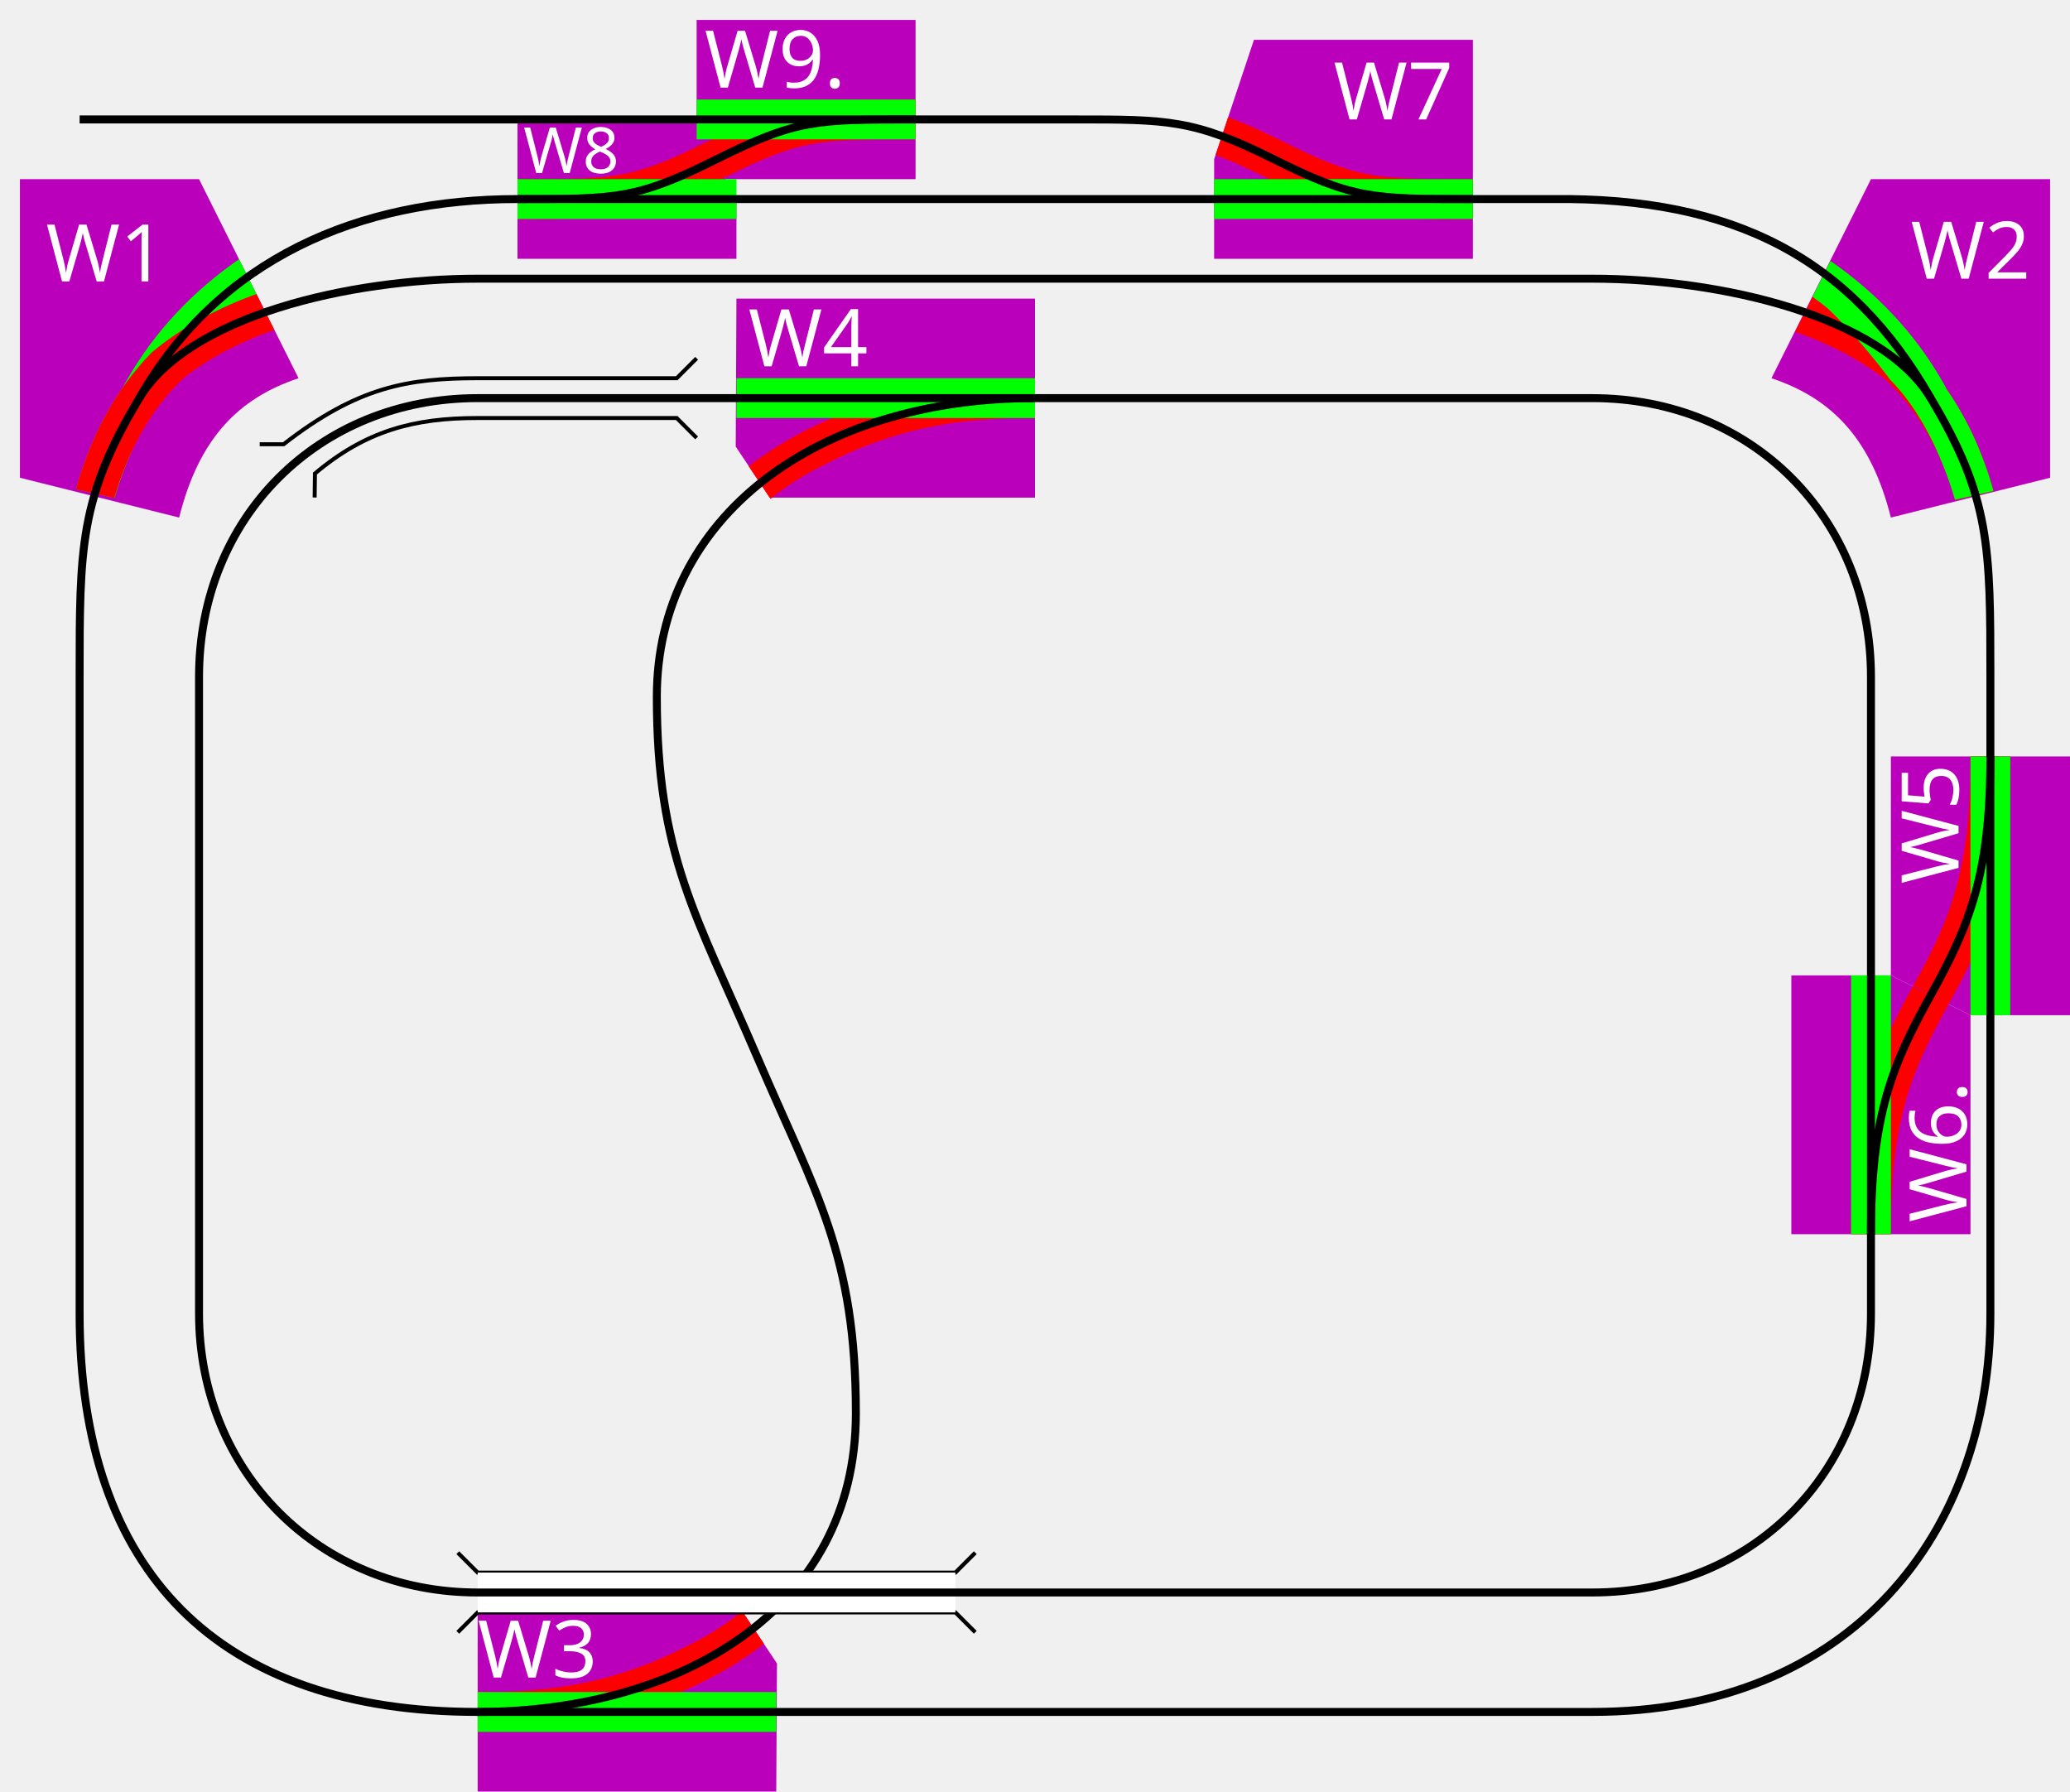
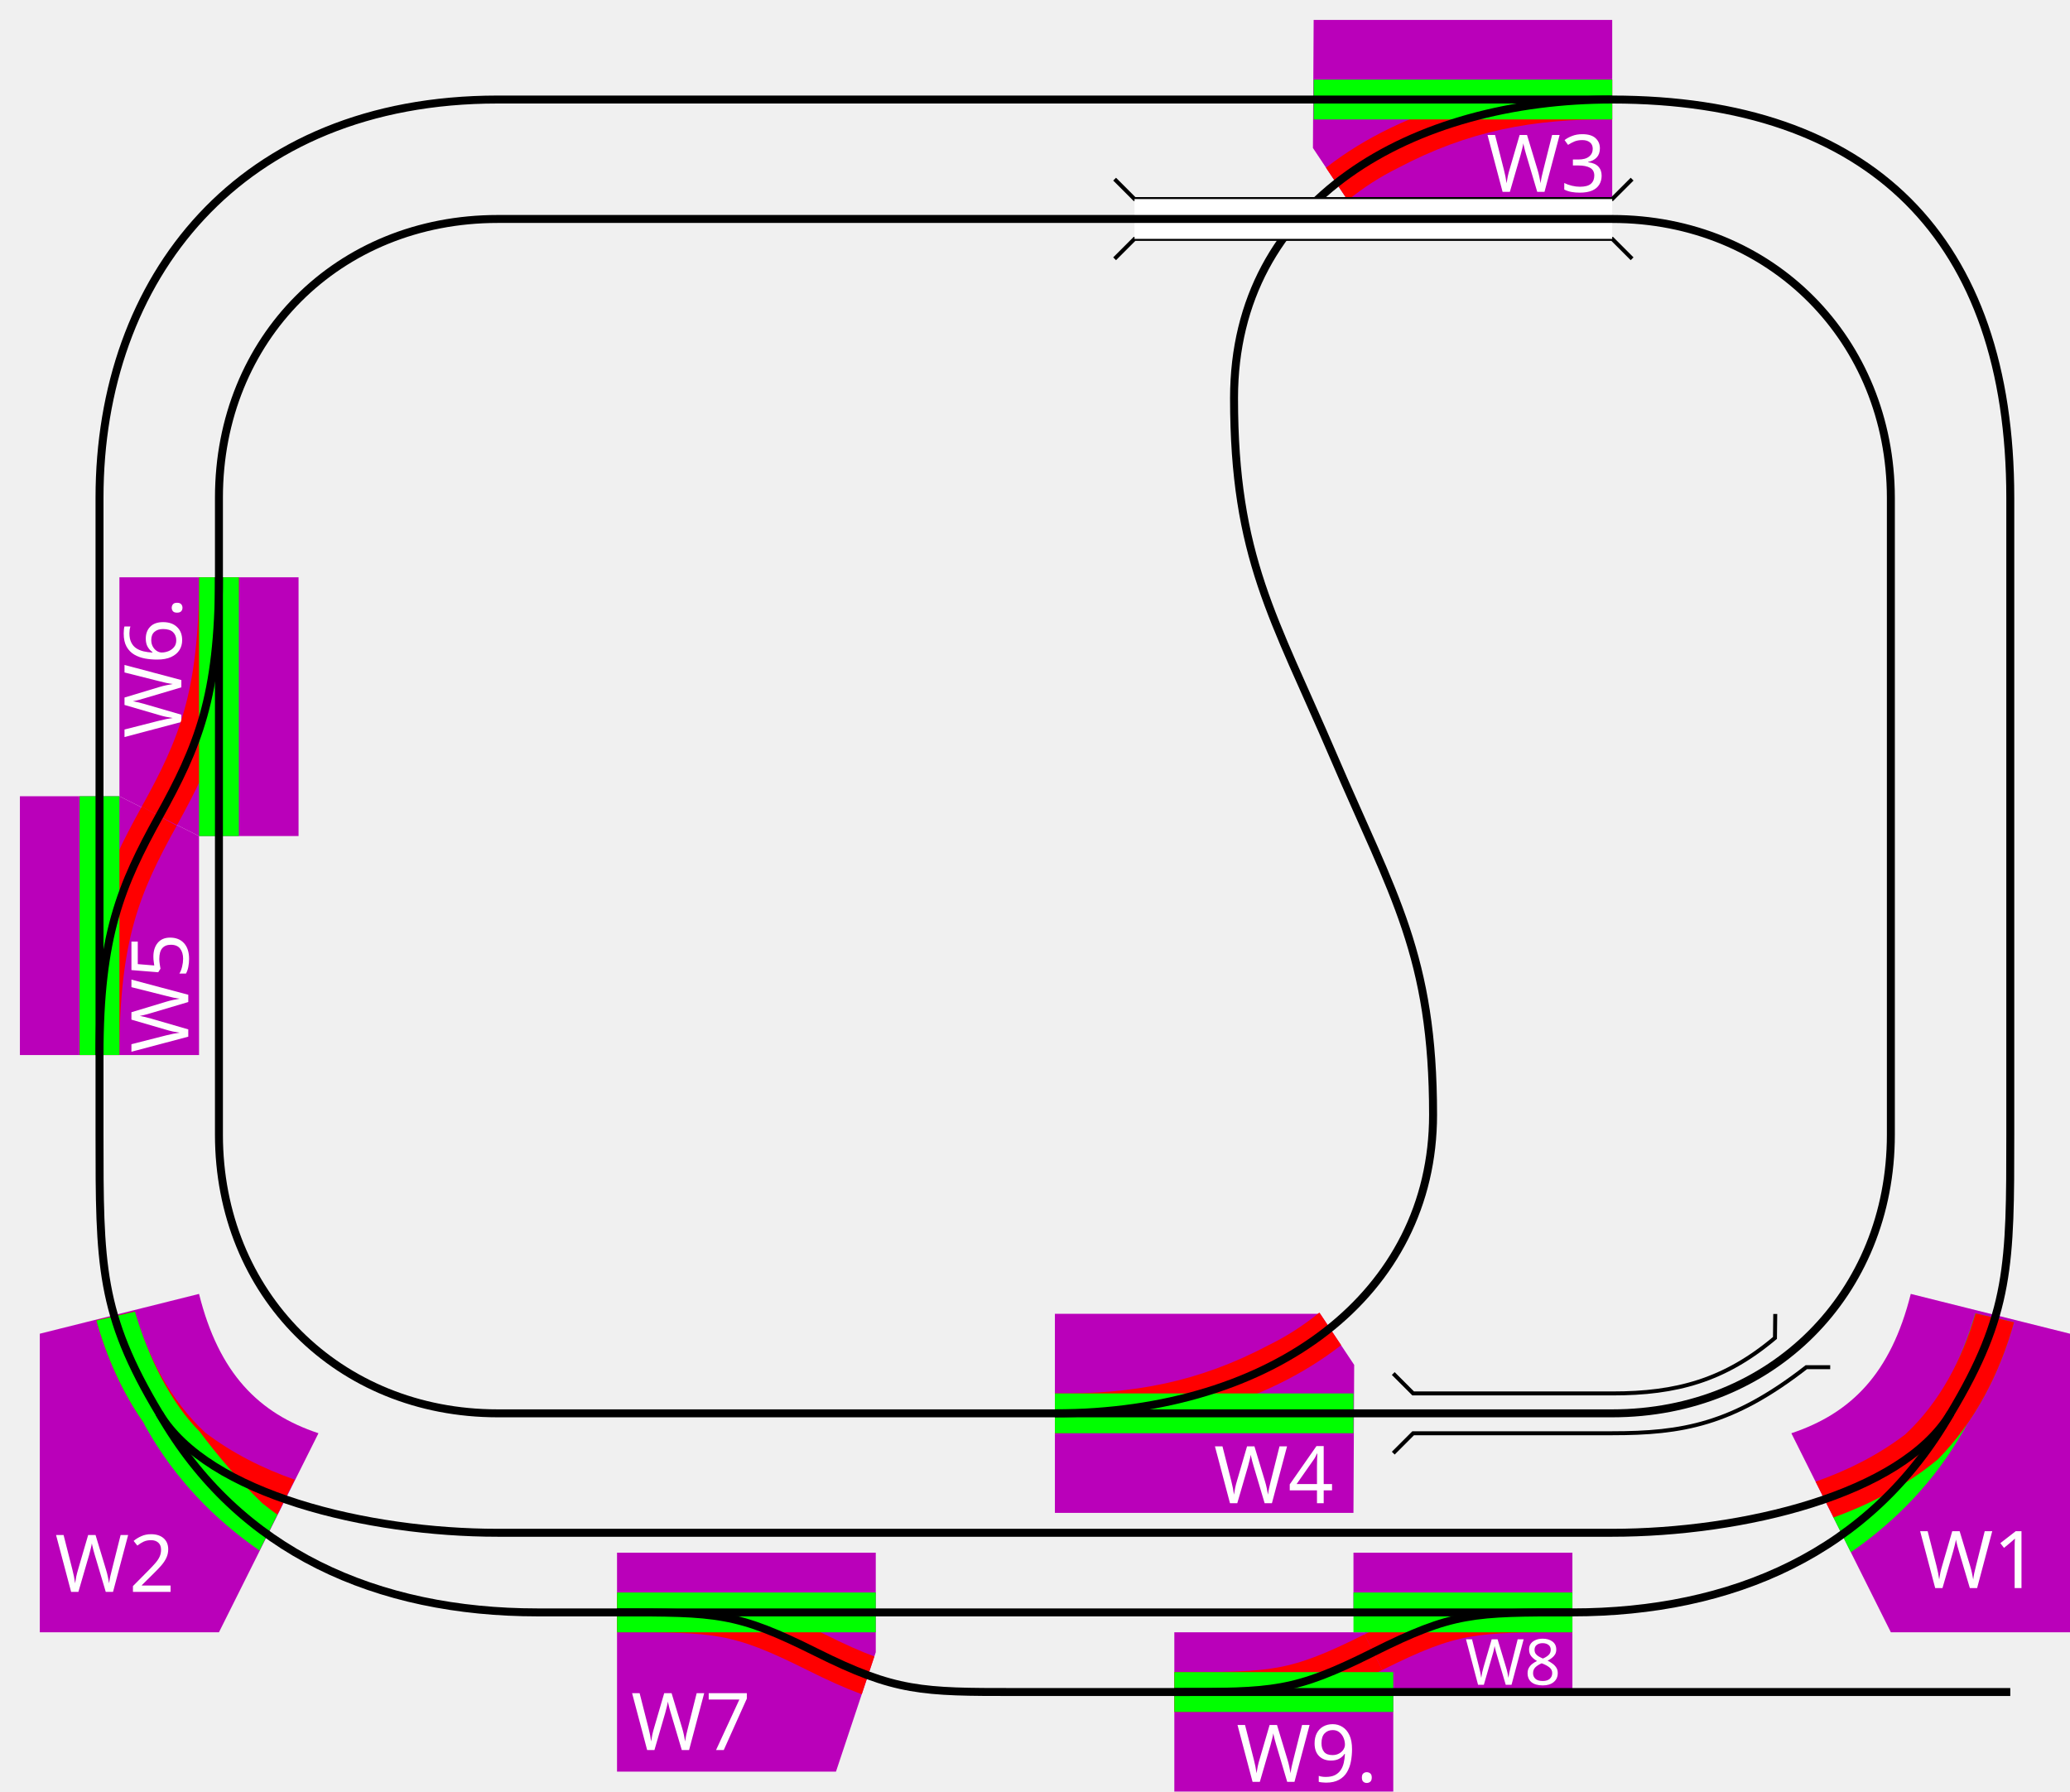
<svg xmlns="http://www.w3.org/2000/svg" width="520" height="450" id="svg2" version="1.1" enable-background="new">
  <defs id="defs4">
    <clipPath clipPathUnits="userSpaceOnUse" id="clipPath3838">
      <path style="fill:#ff00ff;fill-opacity:1;stroke:none" d="m 315,10 -10,30 0,20 65,0 0,-50 z" id="path3840" />
    </clipPath>
  </defs>
  <g id="layer_switch_9_link" style="display:inline">
-     <path style="fill:#ba00ba;fill-opacity:1;stroke:none;display:inline" d="M 230,45 182.316,45 175,30.119 l 0,-25.119 55,0 z" id="path3947-5" />
-     <text id="text3955-8-0-4-9-2" y="22" x="177" style="font-size:20px;font-style:normal;font-weight:normal;line-height:125%;letter-spacing:0px;word-spacing:0px;fill:#ffffff;fill-opacity:1;stroke:none;display:inline;font-family:Sans" xml:space="preserve">
-       <tspan style="font-weight:normal;fill:#ffffff;fill-opacity:1;-inkscape-font-specification:Sans" y="22" x="177" id="tspan3957-2-8-31-6-8">W9.</tspan>
+     <path style="fill:#ba00ba;fill-opacity:1;stroke:none;display:inline" d="m 295,410 47.684,0 L 350,424.881 350,450 l -55,0 z" id="path3947-5" />
+     <text id="text3955-8-0-4-9-2" y="447.561" x="310.637" style="font-size:20px;font-style:normal;font-weight:normal;line-height:125%;letter-spacing:0px;word-spacing:0px;fill:#ffffff;fill-opacity:1;stroke:none;display:inline;font-family:Sans" xml:space="preserve">
+       <tspan style="font-weight:normal;fill:#ffffff;fill-opacity:1;-inkscape-font-specification:Sans" y="447.561" x="310.637" id="tspan3957-2-8-31-6-8">W9.</tspan>
    </text>
  </g>
  <g id="layer_switch_8_link" style="display:inline">
-     <path style="fill:#ba00ba;fill-opacity:1;stroke:none" d="M 130,30 175.184,30 185,50.511 185,65 130,65 z" id="path3947" />
-     <text id="text3955-8-0-4-9" y="43.466" x="131.489" style="font-size:20px;font-style:normal;font-weight:normal;line-height:125%;letter-spacing:0px;word-spacing:0px;fill:#ffffff;fill-opacity:1;stroke:none;display:inline;font-family:Sans" xml:space="preserve">
-       <tspan style="font-size:16px;font-weight:normal;fill:#ffffff;fill-opacity:1;-inkscape-font-specification:Sans" y="43.466" x="131.489" id="tspan3957-2-8-31-6">W8</tspan>
+     <path style="fill:#ba00ba;fill-opacity:1;stroke:none" d="M 395,425 349.816,425 340,404.489 340,390 l 55,0 z" id="path3947" />
+     <text id="text3955-8-0-4-9" y="423.183" x="368.082" style="font-size:20px;font-style:normal;font-weight:normal;line-height:125%;letter-spacing:0px;word-spacing:0px;fill:#ffffff;fill-opacity:1;stroke:none;display:inline;font-family:Sans" xml:space="preserve">
+       <tspan style="font-size:16px;font-weight:normal;fill:#ffffff;fill-opacity:1;-inkscape-font-specification:Sans" y="423.183" x="368.082" id="tspan3957-2-8-31-6">W8</tspan>
    </text>
  </g>
  <g id="layer_switch_9_1" style="display:inline" pointer-events="none">
-     <path style="fill:none;stroke:#ff0000;stroke-width:10;stroke-linecap:butt;stroke-linejoin:miter;stroke-miterlimit:4;stroke-opacity:1;stroke-dasharray:none;display:inline" d="m 230,30 c -25,-10e-6 -30,0 -50,10" id="path3848-5-7" />
+     <path style="fill:none;stroke:#ff0000;stroke-width:10;stroke-linecap:butt;stroke-linejoin:miter;stroke-miterlimit:4;stroke-opacity:1;stroke-dasharray:none;display:inline" d="m 295,425 c 25,10e-6 30,0 50,-10" id="path3848-5-7" />
  </g>
  <g id="layer_switch_9_0" style="display:inline" pointer-events="none">
-     <rect style="fill:#00ff00;fill-opacity:1;stroke:none" id="rect3045-8-6" width="55" height="10" x="175" y="25" />
+     <rect style="fill:#00ff00;fill-opacity:1;stroke:none" id="rect3045-8-6" width="55" height="10" x="-350" y="-430" transform="scale(-1,-1)" />
  </g>
  <g id="layer_switch_8_1" style="display:inline" pointer-events="none">
-     <path style="fill:none;stroke:#ff0000;stroke-width:10;stroke-linecap:butt;stroke-linejoin:miter;stroke-miterlimit:4;stroke-opacity:1;stroke-dasharray:none;display:inline" d="m 130,50 c 25,1e-5 30,0 50,-10" id="path3848-5" />
+     <path style="fill:none;stroke:#ff0000;stroke-width:10;stroke-linecap:butt;stroke-linejoin:miter;stroke-miterlimit:4;stroke-opacity:1;stroke-dasharray:none;display:inline" d="m 395,405 c -25,-10e-6 -30,0 -50,10" id="path3848-5" />
  </g>
  <g id="layer_switch_8_0" style="display:inline" pointer-events="none">
-     <rect style="fill:#00ff00;fill-opacity:1;stroke:none" id="rect3045-8" width="55" height="10" x="130" y="45" />
+     <rect style="fill:#00ff00;fill-opacity:1;stroke:none" id="rect3045-8" width="55" height="10" x="-395" y="-410" transform="scale(-1,-1)" />
  </g>
  <g id="layer_switch_7_link">
-     <path style="fill:#ba00ba;fill-opacity:1;stroke:none" d="m 305,65 65,0 0,-55 -55,0 -10,30 0,25" id="path3843" />
-     <text id="text3955-8-0-4" y="30" x="335" style="font-size:20px;font-style:normal;font-weight:normal;line-height:125%;letter-spacing:0px;word-spacing:0px;fill:#ffffff;fill-opacity:1;stroke:none;display:inline;font-family:Sans" xml:space="preserve">
-       <tspan style="font-weight:normal;fill:#ffffff;fill-opacity:1;-inkscape-font-specification:Sans" y="30" x="335" id="tspan3957-2-8-31">W7</tspan>
+     <path style="fill:#ba00ba;fill-opacity:1;stroke:none" d="m 220,390 -65,0 0,55 55,0 10,-30 0,-25" id="path3843" />
+     <text id="text3955-8-0-4" y="439.58" x="158.555" style="font-size:20px;font-style:normal;font-weight:normal;line-height:125%;letter-spacing:0px;word-spacing:0px;fill:#ffffff;fill-opacity:1;stroke:none;display:inline;font-family:Sans" xml:space="preserve">
+       <tspan style="font-weight:normal;fill:#ffffff;fill-opacity:1;-inkscape-font-specification:Sans" y="439.58" x="158.555" id="tspan3957-2-8-31">W7</tspan>
    </text>
  </g>
  <g id="layer_switch_7_1" pointer-events="none">
-     <path style="fill:none;stroke:#ff0000;stroke-width:10;stroke-linecap:butt;stroke-linejoin:miter;stroke-miterlimit:4;stroke-opacity:1;stroke-dasharray:none;display:inline" d="m 270,30 c 23.338,0 30,0 50,10 20,10 24.862,10 50,10" id="path3014-5" clip-path="url(#clipPath3838)" />
+     <path style="fill:none;stroke:#ff0000;stroke-width:10;stroke-linecap:butt;stroke-linejoin:miter;stroke-miterlimit:4;stroke-opacity:1;stroke-dasharray:none;display:inline" d="m 270,30 c 23.338,0 30,0 50,10 20,10 24.862,10 50,10" id="path3014-5" clip-path="url(#clipPath3838)" transform="matrix(-1,0,0,-1,525,455)" />
  </g>
  <g id="layer_switch_7_0" pointer-events="none">
-     <rect style="fill:#00ff00;fill-opacity:1;stroke:none" id="rect3045" width="65" height="10" x="305" y="45" />
+     <rect style="fill:#00ff00;fill-opacity:1;stroke:none" id="rect3045" width="65" height="10" x="-220" y="-410" transform="scale(-1,-1)" />
  </g>
  <g id="layer_switch_6_link">
-     <path style="fill:#ba00ba;fill-opacity:1;stroke:none" d="m 450,245 25,0 20,10 0,55 -45,0" id="path4021-0" />
-     <text id="text3955-8-0-1-8" y="494" x="-307" style="font-size:20px;font-style:normal;font-weight:normal;line-height:125%;letter-spacing:0px;word-spacing:0px;fill:#ffffff;fill-opacity:1;stroke:none;display:inline;font-family:Sans" xml:space="preserve" transform="matrix(0,-1,1,0,0,0)">
-       <tspan style="font-weight:normal;fill:#ffffff;fill-opacity:1;-inkscape-font-specification:Sans" y="494" x="-307" id="tspan3957-2-8-3-5">W6.</tspan>
+     <path style="fill:#ba00ba;fill-opacity:1;stroke:none" d="m 75,210 -25,0 -20,-10 0,-55 45,0" id="path4021-0" />
+     <text id="text3955-8-0-1-8" y="45.561" x="-185.363" style="font-size:20px;font-style:normal;font-weight:normal;line-height:125%;letter-spacing:0px;word-spacing:0px;fill:#ffffff;fill-opacity:1;stroke:none;display:inline;font-family:Sans" xml:space="preserve" transform="matrix(0,-1,1,0,0,0)">
+       <tspan style="font-weight:normal;fill:#ffffff;fill-opacity:1;-inkscape-font-specification:Sans" y="45.561" x="-185.363" id="tspan3957-2-8-3-5">W6.</tspan>
    </text>
  </g>
  <g id="layer_switch_6_1" style="display:inline" pointer-events="none">
-     <path style="fill:none;stroke:#ff0000;stroke-width:10;stroke-linecap:butt;stroke-linejoin:miter;stroke-miterlimit:4;stroke-opacity:1;stroke-dasharray:none;display:inline" d="m 485,250 c -9.628,17.394 -15,30 -15,60" id="path3012-7-0" />
+     <path style="fill:none;stroke:#ff0000;stroke-width:10;stroke-linecap:butt;stroke-linejoin:miter;stroke-miterlimit:4;stroke-opacity:1;stroke-dasharray:none;display:inline" d="m 40,205 c 9.628,-17.394 15,-30 15,-60" id="path3012-7-0" />
  </g>
  <g id="layer_switch_6_0" style="display:inline" pointer-events="none">
-     <rect style="fill:#00ff00;fill-opacity:1;stroke:none" id="rect3966-2" width="10" height="65" x="465" y="245" />
+     <rect style="fill:#00ff00;fill-opacity:1;stroke:none" id="rect3966-2" width="10" height="65" x="-60" y="-210" transform="scale(-1,-1)" />
  </g>
  <g id="layer_switch_5_link">
-     <path style="fill:#ba00ba;fill-opacity:1;stroke:none" d="m 520,255 -25,0 -20,-10 0,-55 45,0" id="path4021" />
-     <text id="text3955-8-0-1" y="492" x="-222" style="font-size:20px;font-style:normal;font-weight:normal;line-height:125%;letter-spacing:0px;word-spacing:0px;fill:#ffffff;fill-opacity:1;stroke:none;display:inline;font-family:Sans" xml:space="preserve" transform="matrix(0,-1,1,0,0,0)">
-       <tspan style="font-weight:normal;fill:#ffffff;fill-opacity:1;-inkscape-font-specification:Sans" y="492" x="-222" id="tspan3957-2-8-3">W5</tspan>
+     <path style="fill:#ba00ba;fill-opacity:1;stroke:none" d="m 5,200 25,0 20,10 0,55 -45,0" id="path4021" />
+     <text id="text3955-8-0-1" y="47.297" x="-264.406" style="font-size:20px;font-style:normal;font-weight:normal;line-height:125%;letter-spacing:0px;word-spacing:0px;fill:#ffffff;fill-opacity:1;stroke:none;display:inline;font-family:Sans" xml:space="preserve" transform="matrix(0,-1,1,0,0,0)">
+       <tspan style="font-weight:normal;fill:#ffffff;fill-opacity:1;-inkscape-font-specification:Sans" y="47.297" x="-264.406" id="tspan3957-2-8-3">W5</tspan>
    </text>
  </g>
  <g id="layer_switch_5_1" style="display:inline" pointer-events="none">
-     <path style="fill:none;stroke:#ff0000;stroke-width:10;stroke-linecap:butt;stroke-linejoin:miter;stroke-miterlimit:4;stroke-opacity:1;stroke-dasharray:none;display:inline" d="m 500,190 c 0,30 -5.372,42.606 -15,60" id="path3012-7" />
+     <path style="fill:none;stroke:#ff0000;stroke-width:10;stroke-linecap:butt;stroke-linejoin:miter;stroke-miterlimit:4;stroke-opacity:1;stroke-dasharray:none;display:inline" d="m 25,265 c 0,-30 5.372,-42.606 15,-60" id="path3012-7" />
  </g>
  <g id="layer_switch_5_0" pointer-events="none">
-     <rect style="fill:#00ff00;fill-opacity:1;stroke:none" id="rect3966" width="10" height="65" x="495" y="190" />
+     <rect style="fill:#00ff00;fill-opacity:1;stroke:none" id="rect3966" width="10" height="65" x="-30" y="-265" transform="scale(-1,-1)" />
  </g>
  <g id="layer_switch_4_link">
-     <path style="fill:#ba00ba;fill-opacity:1;stroke:none;display:inline" d="m 260,125 0,-50 -75,0 -0.181,37.17 8.535,12.83 z" id="path3818-6" />
-     <text id="text3955-8-0" y="92" x="188" style="font-size:20px;font-style:normal;font-weight:normal;line-height:125%;letter-spacing:0px;word-spacing:0px;fill:#ffffff;fill-opacity:1;stroke:none;display:inline;font-family:Sans" xml:space="preserve">
-       <tspan style="font-weight:normal;fill:#ffffff;fill-opacity:1;-inkscape-font-specification:Sans" y="92" x="188" id="tspan3957-2-8">W4</tspan>
+     <path style="fill:#ba00ba;fill-opacity:1;stroke:none;display:inline" d="m 265,330 0,50 75,0 0.181,-37.17 -8.535,-12.83 z" id="path3818-6" />
+     <text id="text3955-8-0" y="377.58" x="304.969" style="font-size:20px;font-style:normal;font-weight:normal;line-height:125%;letter-spacing:0px;word-spacing:0px;fill:#ffffff;fill-opacity:1;stroke:none;display:inline;font-family:Sans" xml:space="preserve">
+       <tspan style="font-weight:normal;fill:#ffffff;fill-opacity:1;-inkscape-font-specification:Sans" y="377.58" x="304.969" id="tspan3957-2-8">W4</tspan>
    </text>
  </g>
  <g id="layer_switch_4_1" pointer-events="none">
-     <path style="font-size:medium;font-style:normal;font-variant:normal;font-weight:normal;font-stretch:normal;text-indent:0;text-align:start;text-decoration:none;line-height:normal;letter-spacing:normal;word-spacing:normal;text-transform:none;direction:ltr;block-progression:tb;writing-mode:lr-tb;text-anchor:start;baseline-shift:baseline;color:#000000;fill:#ff0000;fill-opacity:1;stroke:none;stroke-width:2;marker:none;visibility:visible;display:inline;overflow:visible;enable-background:accumulate;font-family:Sans;-inkscape-font-specification:Sans" d="m 193.562,125.312 c 3.881,-3.167 8.127,-5.913 12.625,-8.125 C 223.832,107.866 240.179,104.784 260,105 l 0,-10 c -24.873,0.414 -52.013,6.604 -71.906,22.125 l 5.469,8.188 z" id="path3846-7-5" />
+     <path style="font-size:medium;font-style:normal;font-variant:normal;font-weight:normal;font-stretch:normal;text-indent:0;text-align:start;text-decoration:none;line-height:normal;letter-spacing:normal;word-spacing:normal;text-transform:none;direction:ltr;block-progression:tb;writing-mode:lr-tb;text-anchor:start;baseline-shift:baseline;color:#000000;fill:#ff0000;fill-opacity:1;stroke:none;stroke-width:2;marker:none;visibility:visible;display:inline;overflow:visible;enable-background:accumulate;font-family:Sans;-inkscape-font-specification:Sans" d="m 331.438,329.688 c -3.881,3.167 -8.127,5.913 -12.625,8.125 C 301.168,347.134 284.821,350.216 265,350 l 0,10 c 24.873,-0.414 52.013,-6.604 71.906,-22.125 l -5.469,-8.188 z" id="path3846-7-5" />
  </g>
  <g id="layer_switch_4_0" pointer-events="none" style="display:inline">
-     <rect style="fill:#00ff00;fill-opacity:1;stroke:none;display:inline" id="rect3013-1" width="75" height="10" x="185" y="95" />
+     <rect style="fill:#00ff00;fill-opacity:1;stroke:none;display:inline" id="rect3013-1" width="75" height="10" x="-340" y="-360" transform="scale(-1,-1)" />
  </g>
  <g id="layer_switch_3_link">
-     <path style="fill:#ba00ba;fill-opacity:1;stroke:none;display:inline" d="m 120,405 0,45 75,0 0.181,-32.17 -8.535,-12.83 z" id="path3818" />
-     <text id="text3955-8" y="421.371" x="120" style="font-size:20px;font-style:normal;font-weight:normal;line-height:125%;letter-spacing:0px;word-spacing:0px;fill:#ffffff;fill-opacity:1;stroke:none;display:inline;font-family:Sans" xml:space="preserve">
-       <tspan style="font-weight:normal;fill:#ffffff;fill-opacity:1;-inkscape-font-specification:Sans" y="421.371" x="120" id="tspan3957-2">W3</tspan>
+     <path style="fill:#ba00ba;fill-opacity:1;stroke:none;display:inline" d="m 405,50 0,-45 -75,0 -0.181,32.17 8.535,12.83 z" id="path3818" />
+     <text id="text3955-8" y="48.19" x="373.447" style="font-size:20px;font-style:normal;font-weight:normal;line-height:125%;letter-spacing:0px;word-spacing:0px;fill:#ffffff;fill-opacity:1;stroke:none;display:inline;font-family:Sans" xml:space="preserve">
+       <tspan style="font-weight:normal;fill:#ffffff;fill-opacity:1;-inkscape-font-specification:Sans" y="48.19" x="373.447" id="tspan3957-2">W3</tspan>
    </text>
  </g>
  <g id="layer_switch_3_1" style="display:inline" pointer-events="none">
-     <path style="font-size:medium;font-style:normal;font-variant:normal;font-weight:normal;font-stretch:normal;text-indent:0;text-align:start;text-decoration:none;line-height:normal;letter-spacing:normal;word-spacing:normal;text-transform:none;direction:ltr;block-progression:tb;writing-mode:lr-tb;text-anchor:start;baseline-shift:baseline;color:#000000;fill:#ff0000;fill-opacity:1;stroke:none;stroke-width:2;marker:none;visibility:visible;display:inline;overflow:visible;enable-background:accumulate;font-family:Sans;-inkscape-font-specification:Sans" d="m 186.438,404.688 c -3.881,3.167 -8.127,5.913 -12.625,8.125 C 156.168,422.134 139.821,425.216 120,425 l 0,10 c 24.873,-0.414 52.013,-6.604 71.906,-22.125 l -5.469,-8.188 z" id="path3846-7" />
+     <path style="font-size:medium;font-style:normal;font-variant:normal;font-weight:normal;font-stretch:normal;text-indent:0;text-align:start;text-decoration:none;line-height:normal;letter-spacing:normal;word-spacing:normal;text-transform:none;direction:ltr;block-progression:tb;writing-mode:lr-tb;text-anchor:start;baseline-shift:baseline;color:#000000;fill:#ff0000;fill-opacity:1;stroke:none;stroke-width:2;marker:none;visibility:visible;display:inline;overflow:visible;enable-background:accumulate;font-family:Sans;-inkscape-font-specification:Sans" d="m 338.562,50.312 c 3.881,-3.167 8.127,-5.913 12.625,-8.125 C 368.832,32.866 385.179,29.784 405,30 l 0,-10 c -24.873,0.414 -52.013,6.604 -71.906,22.125 l 5.469,8.188 z" id="path3846-7" />
  </g>
  <g id="layer_switch_3_0" style="display:inline" pointer-events="none">
-     <rect style="fill:#00ff00;fill-opacity:1;stroke:none" id="rect3013" width="75" height="10" x="120" y="425" />
+     <rect style="fill:#00ff00;fill-opacity:1;stroke:none" id="rect3013" width="75" height="10" x="-405" y="-30" transform="scale(-1,-1)" />
  </g>
  <g style="display:inline" id="layer_switch_2_link">
-     <path id="path3953" d="m 475,130 40,-10 0,-75 -45,0 -25,50 c 15,5 25,15 30,35 z" style="fill:#ba00ba;fill-opacity:1;stroke:none" />
-     <text id="text3955" y="70" x="480" style="font-size:20px;font-style:normal;font-weight:normal;line-height:125%;letter-spacing:0px;word-spacing:0px;fill:#ffffff;fill-opacity:1;stroke:none;font-family:Sans" xml:space="preserve">
-       <tspan style="font-weight:normal;fill:#ffffff;fill-opacity:1;-inkscape-font-specification:Sans" y="70" x="480" id="tspan3957">W2</tspan>
+     <path id="path3953" d="m 50,325 -40,10 0,75 45,0 25,-50 C 65,355 55,345 50,325 z" style="fill:#ba00ba;fill-opacity:1;stroke:none" />
+     <text id="text3955" y="399.844" x="13.848" style="font-size:20px;font-style:normal;font-weight:normal;line-height:125%;letter-spacing:0px;word-spacing:0px;fill:#ffffff;fill-opacity:1;stroke:none;font-family:Sans" xml:space="preserve">
+       <tspan style="font-weight:normal;fill:#ffffff;fill-opacity:1;-inkscape-font-specification:Sans" y="399.844" x="13.848" id="tspan3957">W2</tspan>
    </text>
  </g>
  <g style="display:inline" id="layer_switch_2_1" pointer-events="none">
-     <path id="path3965" d="m 455.463,74.337 c 9.478,3.43 18.423,8.125 26.281,14.656 9.304,9.481 15.473,21.547 19.062,34.375 l -9.656,2.219 c -3.312,-11.445 -8.987,-22.317 -17.688,-30.406 -6.882,-5.233 -14.499,-9.037 -22.5,-11.844 l 4.5,-9 z" style="font-size:medium;font-style:normal;font-variant:normal;font-weight:normal;font-stretch:normal;text-indent:0;text-align:start;text-decoration:none;line-height:normal;letter-spacing:normal;word-spacing:normal;text-transform:none;direction:ltr;block-progression:tb;writing-mode:lr-tb;text-anchor:start;baseline-shift:baseline;color:#000000;fill:#ff0001;fill-opacity:1;stroke:none;stroke-width:2;marker:none;visibility:visible;display:inline;overflow:visible;enable-background:accumulate;font-family:Sans;-inkscape-font-specification:Sans" />
+     <path id="path3965" d="M 69.537,380.663 C 60.058,377.233 51.114,372.538 43.255,366.007 33.952,356.526 27.782,344.46 24.193,331.632 l 9.656,-2.219 c 3.312,11.445 8.987,22.317 17.688,30.406 6.882,5.233 14.499,9.037 22.5,11.844 l -4.5,9 z" style="font-size:medium;font-style:normal;font-variant:normal;font-weight:normal;font-stretch:normal;text-indent:0;text-align:start;text-decoration:none;line-height:normal;letter-spacing:normal;word-spacing:normal;text-transform:none;direction:ltr;block-progression:tb;writing-mode:lr-tb;text-anchor:start;baseline-shift:baseline;color:#000000;fill:#ff0001;fill-opacity:1;stroke:none;stroke-width:2;marker:none;visibility:visible;display:inline;overflow:visible;enable-background:accumulate;font-family:Sans;-inkscape-font-specification:Sans" />
  </g>
  <g style="display:inline" id="layer_switch_2_0" pointer-events="none">
-     <path id="path3961" d="m 459.819,65.542 c 11.402,7.886 21.174,18.037 28.188,30.375 0.314,0.476 0.631,1.092 0.938,1.75 5.406,7.725 9.275,16.493 11.844,25.656 l -9.688,2.219 c -3.448,-11.804 -9.157,-23.032 -16.219,-30.094 -4.688,-6.25 -9.921,-12.389 -15.656,-17.906 -0.043,-0.041 -0.082,-0.084 -0.125,-0.125 -1.235,-0.991 -2.495,-1.951 -3.781,-2.875 l 4.5,-9 z" style="font-size:medium;font-style:normal;font-variant:normal;font-weight:normal;font-stretch:normal;text-indent:0;text-align:start;text-decoration:none;line-height:normal;letter-spacing:normal;word-spacing:normal;text-transform:none;direction:ltr;block-progression:tb;writing-mode:lr-tb;text-anchor:start;baseline-shift:baseline;color:#000000;fill:#00ff01;fill-opacity:1;stroke:none;stroke-width:2;marker:none;visibility:visible;display:inline;overflow:visible;enable-background:accumulate;font-family:Sans;-inkscape-font-specification:Sans" />
+     <path id="path3961" d="m 65.181,389.458 c -11.402,-7.886 -21.174,-18.037 -28.188,-30.375 -0.314,-0.476 -0.631,-1.092 -0.938,-1.75 -5.406,-7.725 -9.275,-16.493 -11.844,-25.656 l 9.688,-2.219 c 3.448,11.804 9.157,23.032 16.219,30.094 4.688,6.25 9.921,12.389 15.656,17.906 0.043,0.041 0.082,0.084 0.125,0.125 1.235,0.991 2.495,1.951 3.781,2.875 l -4.5,9 z" style="font-size:medium;font-style:normal;font-variant:normal;font-weight:normal;font-stretch:normal;text-indent:0;text-align:start;text-decoration:none;line-height:normal;letter-spacing:normal;word-spacing:normal;text-transform:none;direction:ltr;block-progression:tb;writing-mode:lr-tb;text-anchor:start;baseline-shift:baseline;color:#000000;fill:#00ff01;fill-opacity:1;stroke:none;stroke-width:2;marker:none;visibility:visible;display:inline;overflow:visible;enable-background:accumulate;font-family:Sans;-inkscape-font-specification:Sans" />
  </g>
  <g id="layer_switch_1_link" style="display:inline">
-     <path style="fill:#ba00ba;fill-opacity:1;stroke:none" d="M 45,130 5,120 5,45 50,45 75,95 c -15,5 -25,15 -30,35 z" id="path3945" />
-     <text xml:space="preserve" style="font-size:20px;font-style:normal;font-weight:normal;line-height:125%;letter-spacing:0px;word-spacing:0px;fill:#ffffff;fill-opacity:1;stroke:none;font-family:Sans" x="11.571" y="70.692" id="text3947">
-       <tspan id="tspan3949" x="11.571" y="70.692" style="font-weight:normal;fill:#ffffff;fill-opacity:1;-inkscape-font-specification:Sans">W1</tspan>
+     <path style="fill:#ba00ba;fill-opacity:1;stroke:none" d="m 480,325 40,10 0,75 -45,0 -25,-50 c 15,-5 25,-15 30,-35 z" id="path3945" />
+     <text xml:space="preserve" style="font-size:20px;font-style:normal;font-weight:normal;line-height:125%;letter-spacing:0px;word-spacing:0px;fill:#ffffff;fill-opacity:1;stroke:none;font-family:Sans" x="482.121" y="398.888" id="text3947">
+       <tspan id="tspan3949" x="482.121" y="398.888" style="font-weight:normal;fill:#ffffff;fill-opacity:1;-inkscape-font-specification:Sans">W1</tspan>
    </text>
  </g>
  <g id="layer_switch_1_0" style="display:inline" pointer-events="none">
-     <path style="font-size:medium;font-style:normal;font-variant:normal;font-weight:normal;font-stretch:normal;text-indent:0;text-align:start;text-decoration:none;line-height:normal;letter-spacing:normal;word-spacing:normal;text-transform:none;direction:ltr;block-progression:tb;writing-mode:lr-tb;text-anchor:start;baseline-shift:baseline;color:#000000;fill:#00ff01;fill-opacity:1;stroke:none;stroke-width:2;marker:none;visibility:visible;display:inline;overflow:visible;enable-background:accumulate;font-family:Sans;-inkscape-font-specification:Sans" d="m 60.062,65.094 c -11.402,7.886 -21.174,18.037 -28.188,30.375 -0.314,0.476 -0.631,1.092 -0.938,1.75 -5.406,7.725 -9.275,16.493 -11.844,25.656 l 9.688,2.219 C 32.229,113.29 37.939,102.061 45,95 c 4.688,-6.25 9.921,-12.389 15.656,-17.906 0.043,-0.041 0.082,-0.084 0.125,-0.125 1.235,-0.991 2.495,-1.951 3.781,-2.875 l -4.5,-9 z" id="path2987-97" />
+     <path style="font-size:medium;font-style:normal;font-variant:normal;font-weight:normal;font-stretch:normal;text-indent:0;text-align:start;text-decoration:none;line-height:normal;letter-spacing:normal;word-spacing:normal;text-transform:none;direction:ltr;block-progression:tb;writing-mode:lr-tb;text-anchor:start;baseline-shift:baseline;color:#000000;fill:#00ff01;fill-opacity:1;stroke:none;stroke-width:2;marker:none;visibility:visible;display:inline;overflow:visible;enable-background:accumulate;font-family:Sans;-inkscape-font-specification:Sans" d="m 464.938,389.906 c 11.402,-7.886 21.174,-18.037 28.188,-30.375 0.314,-0.476 0.631,-1.092 0.938,-1.75 5.406,-7.725 9.275,-16.493 11.844,-25.656 l -9.688,-2.219 C 492.771,341.71 487.061,352.939 480,360 c -4.688,6.25 -9.921,12.389 -15.656,17.906 -0.043,0.041 -0.082,0.084 -0.125,0.125 -1.235,0.991 -2.495,1.951 -3.781,2.875 l 4.5,9 z" id="path2987-97" />
  </g>
  <g id="layer_switch_1_1" style="display:inline" pointer-events="none">
-     <path style="font-size:medium;font-style:normal;font-variant:normal;font-weight:normal;font-stretch:normal;text-indent:0;text-align:start;text-decoration:none;line-height:normal;letter-spacing:normal;word-spacing:normal;text-transform:none;direction:ltr;block-progression:tb;writing-mode:lr-tb;text-anchor:start;baseline-shift:baseline;color:#000000;fill:#ff0001;fill-opacity:1;stroke:none;stroke-width:2;marker:none;visibility:visible;display:inline;overflow:visible;enable-background:accumulate;font-family:Sans;-inkscape-font-specification:Sans" d="M 64.406,73.844 C 54.928,77.274 45.983,81.969 38.125,88.5 28.821,97.981 22.652,110.047 19.062,122.875 l 9.656,2.219 c 3.312,-11.445 8.987,-22.317 17.688,-30.406 6.882,-5.233 14.499,-9.037 22.5,-11.844 l -4.5,-9 z" id="path2987-97-1" />
+     <path style="font-size:medium;font-style:normal;font-variant:normal;font-weight:normal;font-stretch:normal;text-indent:0;text-align:start;text-decoration:none;line-height:normal;letter-spacing:normal;word-spacing:normal;text-transform:none;direction:ltr;block-progression:tb;writing-mode:lr-tb;text-anchor:start;baseline-shift:baseline;color:#000000;fill:#ff0001;fill-opacity:1;stroke:none;stroke-width:2;marker:none;visibility:visible;display:inline;overflow:visible;enable-background:accumulate;font-family:Sans;-inkscape-font-specification:Sans" d="m 460.594,381.156 c 9.478,-3.43 18.423,-8.125 26.281,-14.656 9.304,-9.481 15.473,-21.547 19.062,-34.375 l -9.656,-2.219 c -3.312,11.445 -8.987,22.317 -17.688,30.406 -6.882,5.233 -14.499,9.037 -22.5,11.844 l 4.5,9 z" id="path2987-97-1" />
  </g>
  <g id="layer_bridges" style="display:inline" transform="translate(0,-602.3622)">
-     <path style="fill:none;stroke:#000000;stroke-width:1px;stroke-linecap:butt;stroke-linejoin:miter;stroke-opacity:1" d="m 115,992.362 5,5 120,0 5,-5" id="path3016" />
-     <path style="fill:none;stroke:#000000;stroke-width:1px;stroke-linecap:butt;stroke-linejoin:miter;stroke-opacity:1" d="m 115,1012.362 5,-5 120,0 5,5" id="path3018" />
-     <path style="fill:none;stroke:#000000;stroke-width:1px;stroke-linecap:butt;stroke-linejoin:miter;stroke-opacity:1" d="m 175,712.362 -5,-5 -50,0 c -16.182,-0.025 -28.231,3.29 -40.884,13.939 l -0.073,6.021" id="path3810" />
-     <path style="fill:none;stroke:#000000;stroke-width:1px;stroke-linecap:butt;stroke-linejoin:miter;stroke-opacity:1" d="m 175,692.362 -5,5 -50,0 c -17.475,0 -30.177,2.121 -48.763,16.591 l -6,0" id="path3816" />
+     <path style="fill:none;stroke:#000000;stroke-width:1px;stroke-linecap:butt;stroke-linejoin:miter;stroke-opacity:1" d="m 410,667.362 -5,-5 -120,0 -5,5" id="path3016" />
+     <path style="fill:none;stroke:#000000;stroke-width:1px;stroke-linecap:butt;stroke-linejoin:miter;stroke-opacity:1" d="m 410,647.362 -5,5 -120,0 -5,-5" id="path3018" />
+     <path style="fill:none;stroke:#000000;stroke-width:1px;stroke-linecap:butt;stroke-linejoin:miter;stroke-opacity:1" d="m 350,947.362 5,5 50,0 c 16.182,0.025 28.231,-3.29 40.884,-13.939 l 0.073,-6.021" id="path3810" />
+     <path style="fill:none;stroke:#000000;stroke-width:1px;stroke-linecap:butt;stroke-linejoin:miter;stroke-opacity:1" d="m 350,967.362 5,-5 50,0 c 17.475,0 30.177,-2.121 48.763,-16.591 l 6,0" id="path3816" />
  </g>
  <g id="layer_basetrack" transform="translate(0,-602.3622)" style="display:inline" pointer-events="none">
-     <path style="fill:none;stroke:#000000;stroke-width:2;stroke-linecap:butt;stroke-linejoin:miter;stroke-miterlimit:4;stroke-opacity:1;stroke-dasharray:none" d="m 120,1032.362 c 50,0 95,-25 95,-75 0,-40 -10,-55 -25,-90 -15,-35 -25,-50 -25,-90 0,-45 40,-75 95,-75" id="path3846" />
-     <rect style="fill:#ffffff;fill-opacity:1;stroke:none;display:inline" id="rect3818" width="120" height="10" x="120" y="997.362" />
-     <path style="fill:none;stroke:#000000;stroke-width:2;stroke-linecap:butt;stroke-linejoin:miter;stroke-miterlimit:4;stroke-opacity:1;stroke-dasharray:none" d="m 120,1032.362 280,0 c 65,0 100,-45 100,-100 l 0,-160 c 0,-32.5 0,-45 -15,-70 -12.278,-20.464 -52.5,-30 -85,-30 l -280,0 c -32.5,0 -72.722,9.536 -85,30 -15,25 -15,37.5 -15,70 l 0,160 c 0,65 35,100 100,100 z" id="path2987" />
-     <path style="fill:none;stroke:#000000;stroke-width:2;stroke-linecap:butt;stroke-linejoin:miter;stroke-miterlimit:4;stroke-opacity:1;stroke-dasharray:none" d="m 35,702.362 c 20,-35 55,-50 95,-50 70,0 260,0 260,0 45.744,-0.506 75,15 95,50" id="path2989" />
-     <path style="fill:none;stroke:#000000;stroke-width:2;stroke-linecap:butt;stroke-linejoin:miter;stroke-miterlimit:4;stroke-opacity:1;stroke-dasharray:none" d="m 50,932.362 0,-160 c 0,-40 30,-70 70,-70 l 280,0 c 40,0 70,30 70,70 l 0,160 c 0,40 -30,70 -70,70 l -280,0 c -40,0 -69.943,-30.475 -70,-70 z" id="path2991" />
-     <path style="fill:none;stroke:#000000;stroke-width:2;stroke-linecap:butt;stroke-linejoin:miter;stroke-miterlimit:4;stroke-opacity:1;stroke-dasharray:none" d="m 500,792.362 c 0,30 -5.372,42.606 -15,60 -9.628,17.394 -15,30 -15,60" id="path3012" />
-     <path style="fill:none;stroke:#000000;stroke-width:2;stroke-linecap:butt;stroke-linejoin:miter;stroke-miterlimit:4;stroke-opacity:1;stroke-dasharray:none" d="m 20,632.362 250,0 c 23.338,-10e-4 30,0 50,10 20,10 24.862,10 50,10" id="path3014" />
-     <path style="fill:none;stroke:#000000;stroke-width:2;stroke-linecap:butt;stroke-linejoin:miter;stroke-miterlimit:4;stroke-opacity:1;stroke-dasharray:none" d="m 130,652.362 c 25,1e-5 30,0 50,-10 20,-10 25,-10 50,-10" id="path3848" />
+     <path style="fill:none;stroke:#000000;stroke-width:2;stroke-linecap:butt;stroke-linejoin:miter;stroke-miterlimit:4;stroke-opacity:1;stroke-dasharray:none" d="m 405,627.362 c -50,0 -95,25 -95,75 0,40 10,55 25,90 15,35 25,50 25,90 0,45 -40,75 -95,75" id="path3846" />
+     <rect style="fill:#ffffff;fill-opacity:1;stroke:none;display:inline" id="rect3818" width="120" height="10" x="-405" y="-662.362" transform="scale(-1,-1)" />
+     <path style="fill:none;stroke:#000000;stroke-width:2;stroke-linecap:butt;stroke-linejoin:miter;stroke-miterlimit:4;stroke-opacity:1;stroke-dasharray:none" d="m 405,627.362 -280,0 c -65,0 -100,45 -100,100 l 0,160 c 0,32.5 0,45 15,70 12.278,20.464 52.5,30 85,30 l 280,0 c 32.5,0 72.722,-9.536 85,-30 15,-25 15,-37.5 15,-70 l 0,-160 c 0,-65 -35,-100 -100,-100 z" id="path2987" />
+     <path style="fill:none;stroke:#000000;stroke-width:2;stroke-linecap:butt;stroke-linejoin:miter;stroke-miterlimit:4;stroke-opacity:1;stroke-dasharray:none" d="m 490,957.362 c -20,35 -55,50 -95,50 -70,0 -260,0 -260,0 -40,0 -75,-15 -95,-50" id="path2989" />
+     <path style="fill:none;stroke:#000000;stroke-width:2;stroke-linecap:butt;stroke-linejoin:miter;stroke-miterlimit:4;stroke-opacity:1;stroke-dasharray:none" d="m 475,727.362 0,160 c 0,40 -30,70 -70,70 l -280,0 c -40,0 -70,-30 -70,-70 l 0,-160 c 0,-40 30,-70 70,-70 l 280,0 c 40,0 69.943,30.475 70,70 z" id="path2991" />
+     <path style="fill:none;stroke:#000000;stroke-width:2;stroke-linecap:butt;stroke-linejoin:miter;stroke-miterlimit:4;stroke-opacity:1;stroke-dasharray:none" d="m 25,867.362 c 0,-30 5.372,-42.606 15,-60 9.628,-17.394 15,-30 15,-60" id="path3012" />
+     <path style="fill:none;stroke:#000000;stroke-width:2;stroke-linecap:butt;stroke-linejoin:miter;stroke-miterlimit:4;stroke-opacity:1;stroke-dasharray:none" d="m 505,1027.362 -250,0 c -23.338,10e-4 -30,0 -50,-10 -20,-10 -24.862,-10 -50,-10" id="path3014" />
+     <path style="fill:none;stroke:#000000;stroke-width:2;stroke-linecap:butt;stroke-linejoin:miter;stroke-miterlimit:4;stroke-opacity:1;stroke-dasharray:none" d="m 395,1007.362 c -25,0 -30,0 -50,10 -20,10 -25,10 -50,10" id="path3848" />
  </g>
</svg>
